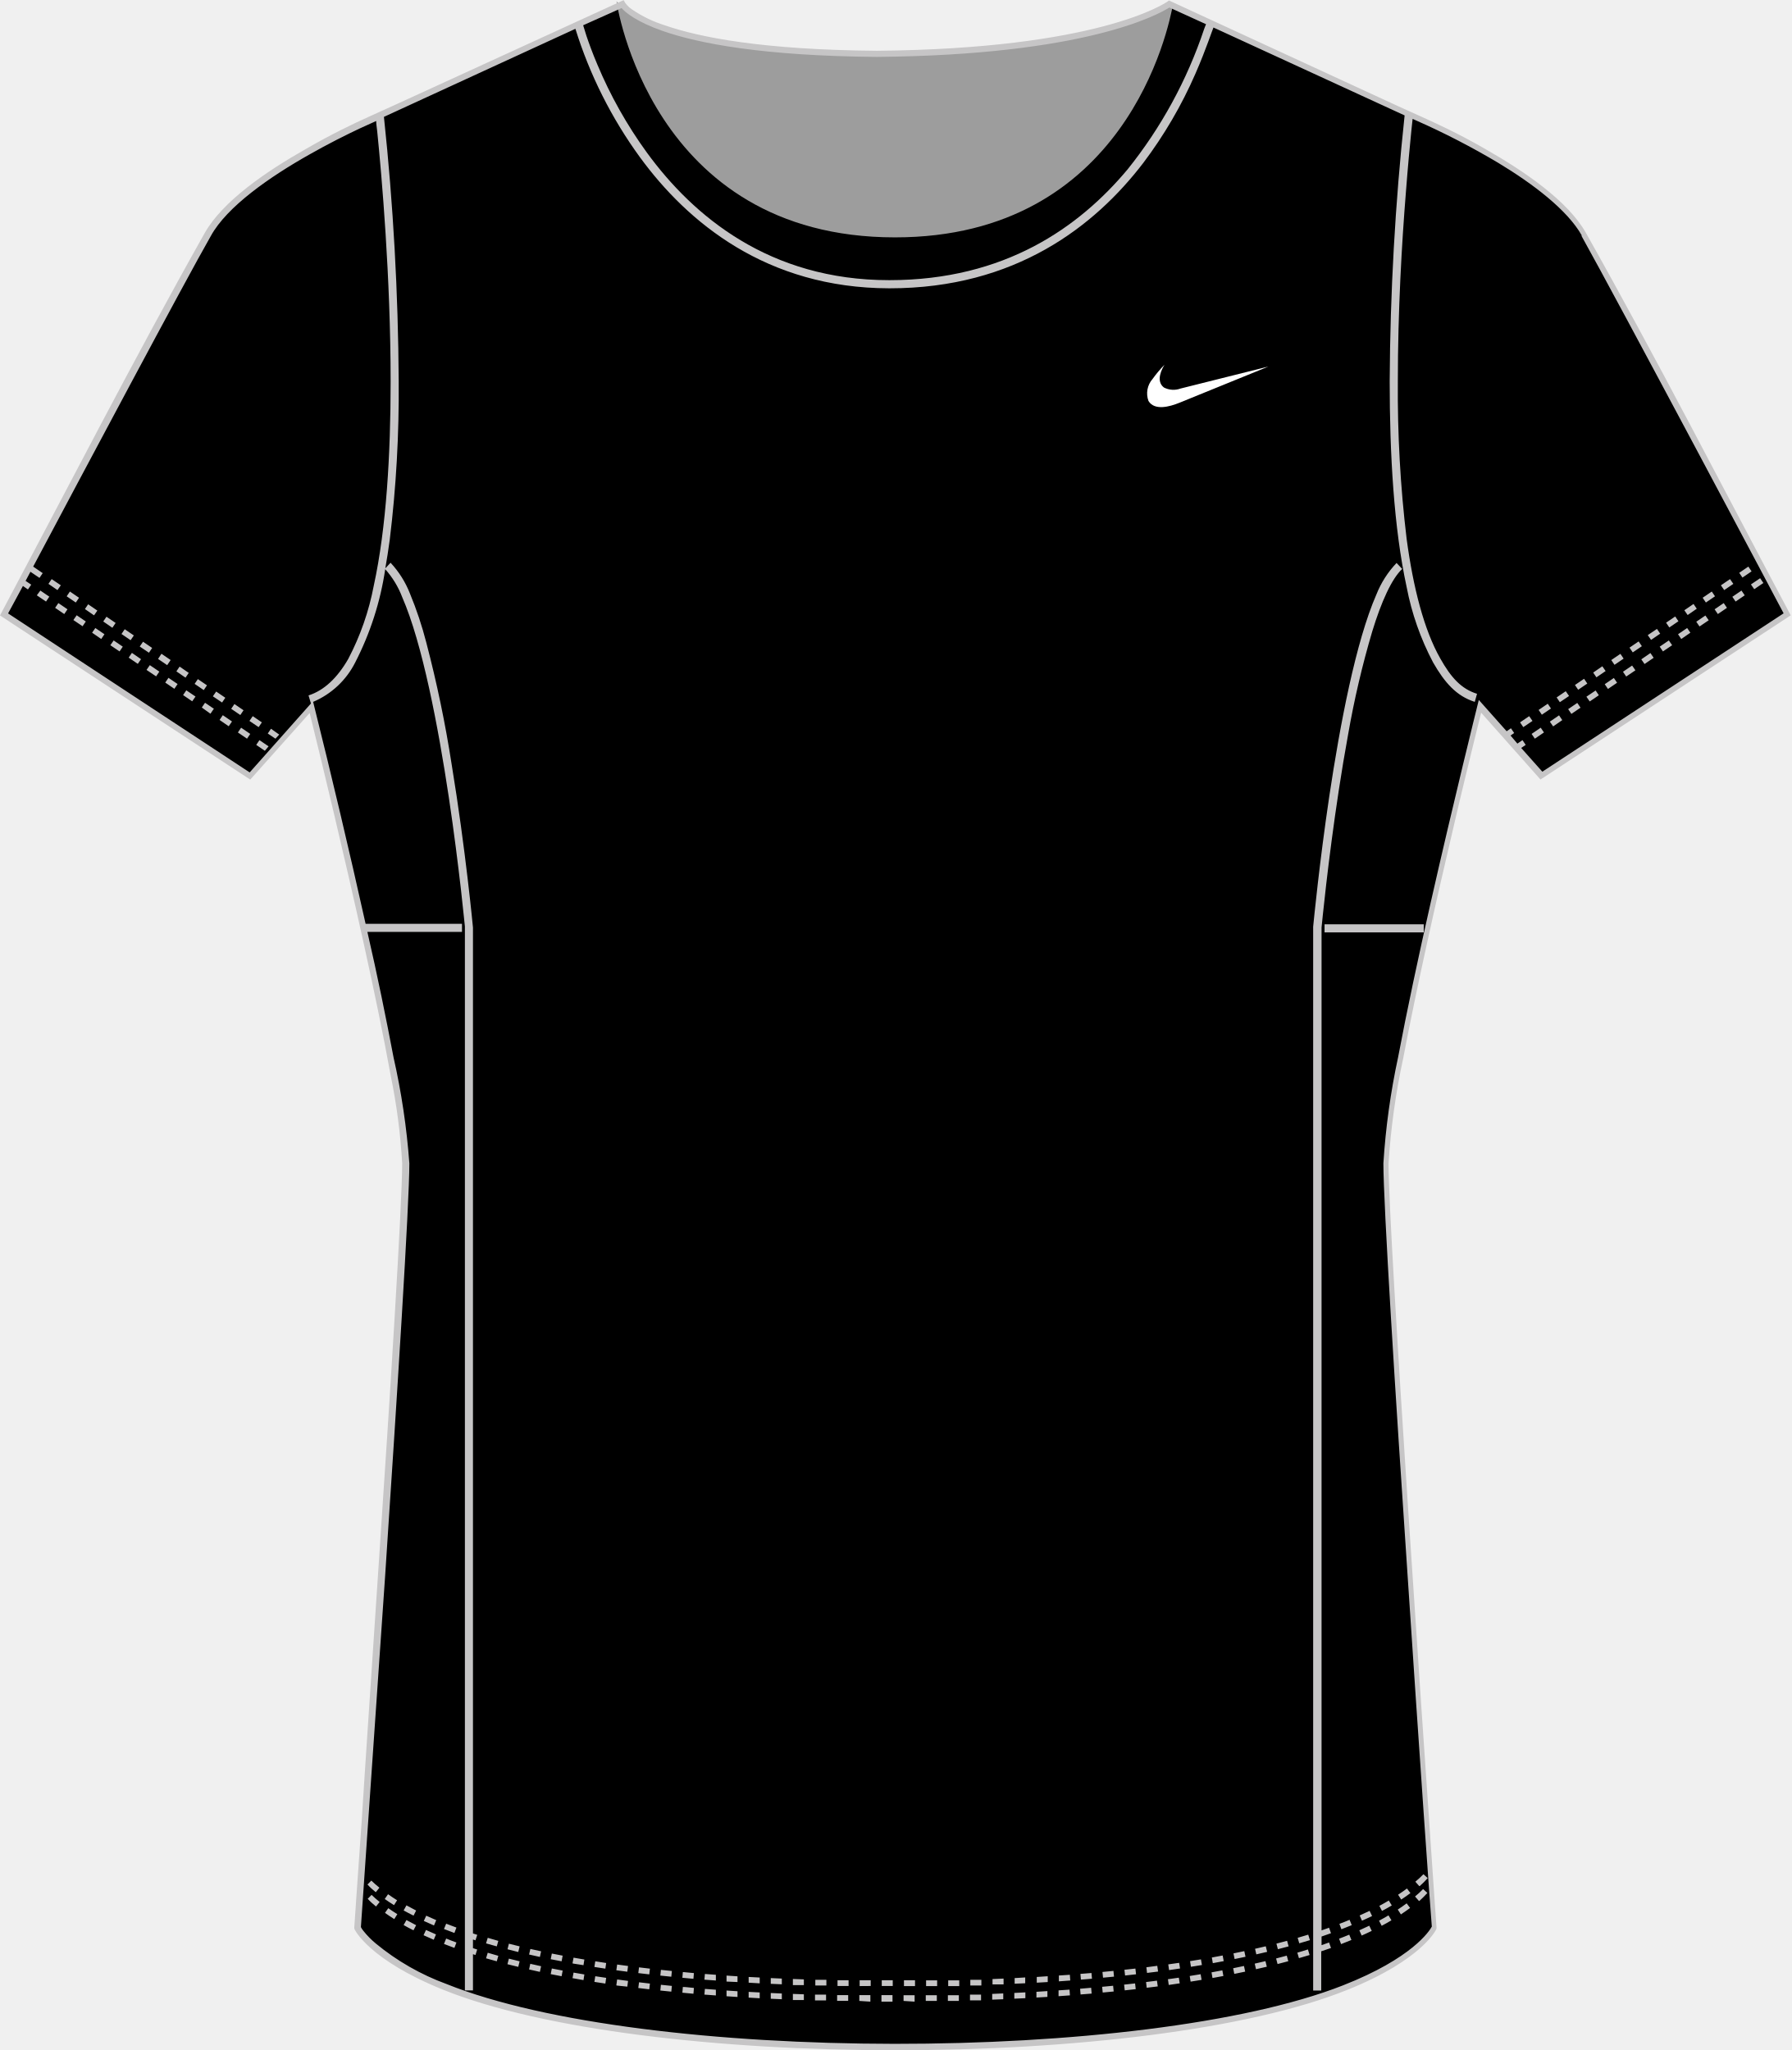
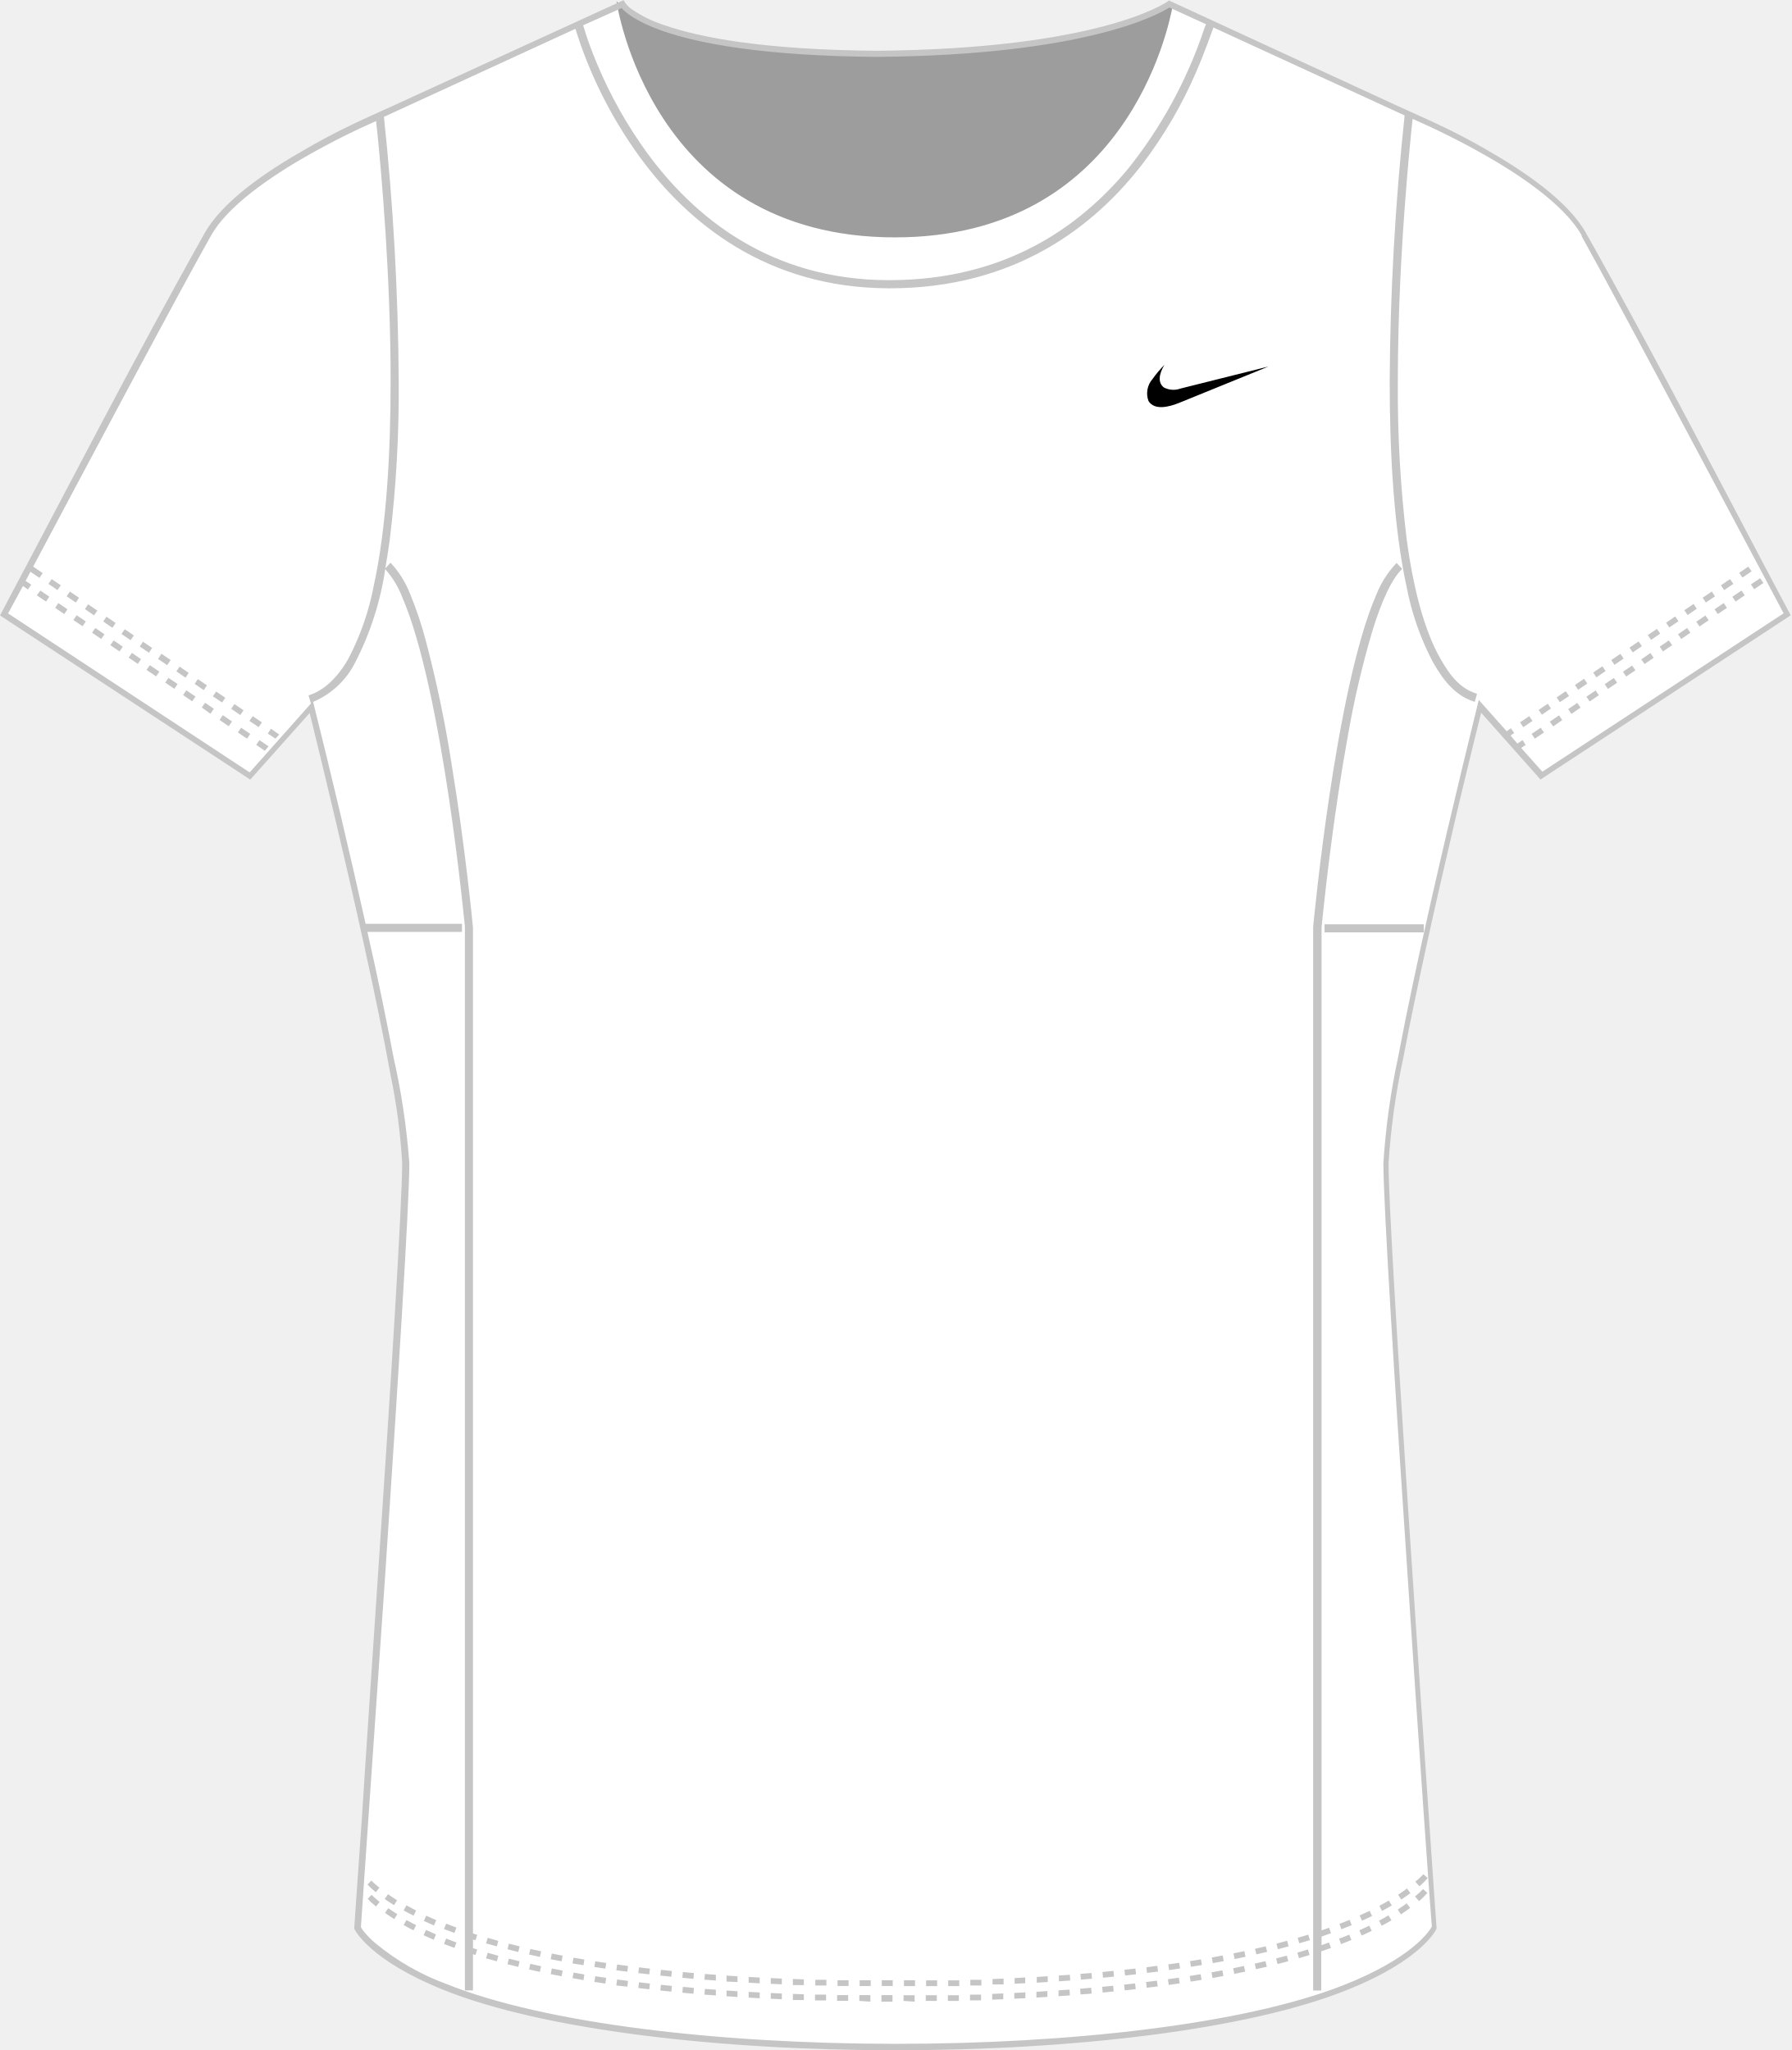
<svg xmlns="http://www.w3.org/2000/svg" id="nike" viewBox="0 0 221.93 253.99">
  <defs>
    <style>
      .cls-1 {
-         fill: #000000;
+         fill: #ffffff;
      }

      .cls-1, .cls-2, .cls-3, .cls-4 {
        fill-rule: evenodd;
      }

      .cls-2 {
-         fill: #ffffff;
+         fill: #000000;
      }

      .cls-3 {
        fill: #9d9d9d;
      }

      .cls-4 {
        fill: #c6c5c6;
      }
    </style>
  </defs>
  <path id="fill" class="cls-1" d="M196.23,29c-4.28-7.61-21.41-14.74-21.41-14.74l-30-13.8s-8.05,5.94-36.27,6.18C80.36,6.43,77.07.49,77.07.49l-30,13.8S30,21.42,25.7,29,.49,76.12.49,76.12l30.44,20,7.61-8.56s11.66,46.61,11.66,56.6-6,94.66-6,94.66,6.66,14.74,66.59,14.74h.24c59.94,0,66.6-14.74,66.6-14.74s-6-84.67-6-94.66,11.66-56.6,11.66-56.6L191,96.1l30.45-20S200.51,36.64,196.23,29Z" />
  <path id="logo" class="cls-2" d="M157.14,45.41l-11.06,4.5c-1.19.48-3.06,1-3.81-.23a2.7,2.7,0,0,1,.51-2.73,14.23,14.23,0,0,1,1.48-1.76c-.3.47-1.14,2-.08,2.82a2.57,2.57,0,0,0,2.06.13Z" />
  <path id="shadow" class="cls-3" d="M110.87,29.41C80.49,29.41,76.37.16,76.37.16s6,6.75,31.87,6.75c23.38,0,34.82-5.52,36.81-6.58l.27.13C144.78,3.54,139.43,29.41,110.87,29.41Z" />
  <path id="outlines" class="cls-4" d="M38.36,88.34l.32,1.31c1.12,4.53,3.9,16,6.41,27.4,1.26,5.71,2.44,11.4,3.31,16.22a74.85,74.85,0,0,1,1.42,10.87c0,5-1.48,28.64-3,51.05-.74,11.21-1.49,22.1-2,30.2-.3,4.28-.42,6-.68,9.72l-.25,3.66v.1l0,.08c0,.1,1.8,3.86,11,7.57,24.75,10,87.31,10,112.06,0,9.23-3.71,11-7.47,11-7.57l0-.08v-.1s-.09-1.32-.26-3.66c-1.08-15.61-2.22-32.35-3.27-48.35-1.28-19.6-2.42-38.28-2.41-42.62a87.61,87.61,0,0,1,1.81-13c1.64-8.65,4.09-19.53,6.14-28.25,1-4.36,1.95-8.18,2.61-10.91l.91-3.68,7.35,8.28,31-20.34c-8.38-15.77-16.63-31.86-25.38-47.4-2.22-3.94-7.61-7.62-12.44-10.37-3.45-2-6.63-3.43-8.17-4.12l-2.61-1.18L144.81.06l-.18.13h0c-.42.29-8.74,5.86-36,6.1v0C94.5,6.18,86.66,4.63,82.37,3.14a15.34,15.34,0,0,1-4.12-2,3,3,0,0,1-1-1.12L48.92,13c-1.54.71-2,.89-3.31,1.5-1.65.74-4.6,2.14-7.79,4C33,21.23,27.6,24.91,25.37,28.85,16.63,44.39,8.38,60.48,0,76.25L31,96.59l7.36-8.25ZM195.9,29.21c2.13,3.8,8.44,15.58,14.21,26.4L217.77,70l2.43,4.58c.34.65.6,1.12.75,1.41L191.06,95.61l-2.62-2.94.56-.38-.4-.59-.63.43-.85-1,.45-.31-.4-.59-.53.37-3.45-3.88-.17.69S180.11,99.1,177.19,112c-1.46,6.45-2.91,13.22-4,19a88.89,88.89,0,0,0-1.82,13.13c0,5,1.48,28.68,3,51.1,1.41,21.36,2.83,41.62,3,43.47-.29.54-2.42,3.91-11,7.28-24.62,9.68-86.56,9.7-111.07-.17a29.92,29.92,0,0,1-8.73-5A10.56,10.56,0,0,1,45,239.21a2.64,2.64,0,0,1-.29-.44l0-.05c1-14.36,2-29,3-43.48,1.49-22.42,3-46.07,3-51.1A88.89,88.89,0,0,0,48.75,131c-.9-4.75-2-10.17-3.24-15.54H57.23v-1H45.29q-3.07-13.78-6.5-27.5A10.35,10.35,0,0,0,44,82.08a37.14,37.14,0,0,0,3.72-11.56A11.15,11.15,0,0,1,49.83,74C52.31,79.67,54.28,90,55.6,98.79c.66,4.41,1.16,8.47,1.5,11.42.17,1.48.29,2.68.38,3.51.05.5.09.86.11,1.07a2.55,2.55,0,0,1,0,.38V246.61h1v-4.49l.31.1.21-.68-.52-.17V240.3l.31.1.22-.68-.53-.17V114.92s-.91-9.69-2.63-20.15A149.41,149.41,0,0,0,52.8,79.58a45.31,45.31,0,0,0-2-6,12,12,0,0,0-2.42-3.86l-.65.7c.2-1.15.39-2.33.55-3.54a151.81,151.81,0,0,0,1.11-19.68,327.15,327.15,0,0,0-1.83-32.72L71.28,3.57a54.54,54.54,0,0,0,8,15.92c5.9,8.07,15.67,16.2,30.85,16.23h.09c15.54,0,25.39-7.67,31.41-15.54a54.5,54.5,0,0,0,6.46-11.06c.68-1.56,1.2-2.91,1.57-3.92.19-.51.34-.93.46-1.26s.15-.41.2-.53L174,14.3a325.68,325.68,0,0,0-1.85,32.93c0,9,.51,18.17,2.1,25.5a33.45,33.45,0,0,0,3.28,9.35c1.42,2.48,2.88,4.16,5.16,4.88l.28-1c-1.95-.61-3.22-2-4.56-4.39-2-3.52-3.35-8.77-4.16-14.8a153.14,153.14,0,0,1-1.09-19.55c0-8.67.49-17.13,1-23.43.24-3.14.49-5.75.67-7.56.06-.59.11-1.09.16-1.5l.47.21a94.33,94.33,0,0,1,10.14,5.24c4.26,2.57,8.55,5.81,10.35,9ZM1,76l.76-1.4,1.08-2,.62.43.41-.59-.7-.47.6-1.13,1.12.76.4-.59-1.18-.81c6.06-11.4,18.73-35.23,22-40.95,2-3.67,7.37-7.37,12.17-10.08,2.39-1.36,4.66-2.49,6.32-3.27l2-.91h0c0,.37.08.8.13,1.3.55,5.45,1.66,18,1.66,31,0,8.93-.52,18.08-2.09,25.28a32.57,32.57,0,0,1-3.16,9.07c-1.35,2.35-3,3.91-4.92,4.52l.3,1-7.59,8.54L1,76ZM144.86.93,149.4,3c-.07.15-.14.35-.24.61A56.19,56.19,0,0,1,139.67,21c-6,7.17-15.21,13.7-29.45,13.71h-.09c-14.79,0-24.23-7.9-30-15.81A54.19,54.19,0,0,1,74,8c-.63-1.48-1.07-2.72-1.36-3.58-.14-.43-.24-.77-.31-1s-.07-.24-.09-.29L77,1c.48.55,1.84,1.7,5.13,2.85,4.41,1.53,12.32,3.08,26.46,3.2h0c25.79-.22,34.81-5.2,36.27-6.12ZM45.53,235.28l.5-.51c.28.27.61.57,1,.88l-.45.56c-.41-.33-.75-.64-1-.93ZM47.69,237l.41-.58c.34.24.71.49,1.12.74l-.38.61c-.42-.26-.8-.52-1.15-.77ZM50,238.51l.35-.62,1.2.64-.33.63c-.43-.21-.83-.43-1.22-.65Zm2.47,1.26.3-.65c.39.18.81.37,1.24.55l-.28.66-1.26-.56ZM55,240.85l.27-.67c.4.17.83.33,1.27.49l-.25.67L55,240.85Zm5.21,1.78.21-.69,1.31.38-.19.68-1.33-.37Zm2.65.73.18-.69,1.33.33-.17.69-1.34-.33Zm2.68.65.15-.7,1.34.3-.15.7-1.34-.3Zm2.68.58.14-.7,1.34.26-.13.7-1.35-.26Zm2.7.51.13-.7,1.34.23-.11.7L71,245.1Zm2.71.45.11-.7,1.35.2-.1.71-1.36-.21Zm2.72.41.1-.71,1.35.18-.09.71L76.38,246Zm2.72.35.09-.71,1.35.16-.08.71-1.36-.16Zm2.73.31.07-.71,1.36.14-.07.71-1.36-.14Zm2.73.27.06-.71c.45,0,.91.09,1.37.12l-.06.72-1.37-.13Zm2.73.24.06-.71,1.36.1,0,.71-1.37-.1Zm2.74.2,0-.71,1.36.09,0,.71L90,247.33Zm2.74.17,0-.71,1.37.07,0,.72-1.37-.08Zm2.74.14,0-.71,1.37.06,0,.71-1.37-.06Zm2.74.12,0-.72,1.36.05,0,.71-1.37,0Zm2.74.08,0-.71,1.37,0,0,.72-1.37,0Zm2.74.07,0-.72,1.37,0v.71l-1.38,0Zm2.75,0v-.72l1.37,0V248Zm2.74,0v-.72h1.37V248h-1.37Zm2.74,0v-.71h1.37V248Zm2.75,0v-.71l1.37,0v.71l-1.37,0Zm2.74,0v-.71l1.36,0,0,.71-1.37,0Zm2.74-.07,0-.71,1.37,0,0,.71-1.38,0Zm2.75-.09,0-.71,1.37-.06,0,.72-1.37.05Zm2.74-.12,0-.71,1.37-.07,0,.72-1.37.06Zm2.74-.14,0-.71,1.36-.09,0,.72-1.37.08Zm2.74-.17,0-.72,1.36-.09.05.71-1.36.1Zm2.73-.21-.06-.71,1.37-.12.06.72-1.37.11Zm2.74-.24-.07-.71,1.36-.13.07.71-1.36.13Zm2.73-.27-.08-.71,1.36-.15.08.71-1.36.15Zm2.72-.32-.08-.71,1.35-.17.1.71-1.37.17Zm2.73-.35-.1-.71,1.35-.19.11.7-1.36.2Zm2.71-.41-.11-.7,1.35-.22.12.7-1.36.22Zm2.71-.45-.12-.7,1.34-.25.13.7-1.35.25Zm2.7-.51-.14-.7,1.34-.28.15.7-1.35.28Zm2.69-.58-.16-.69,1.33-.31.17.69-1.34.31Zm2.67-.64-.18-.69,1.32-.35.19.69-1.33.35Zm2.65-.73-.2-.68c.45-.13.89-.26,1.31-.4l.21.69-1.32.39Zm2.76-.86v4.87h-1V115.05a1.77,1.77,0,0,1,0-.23c.09-.9.77-7.91,2-16.18,1.33-8.87,3.28-19.16,5.84-25A12.16,12.16,0,0,1,173,69.75l.7.74c-1.29,1.2-2.59,4.06-3.71,7.74A113.23,113.23,0,0,0,167,91c-1.68,9.17-2.74,18.6-3.13,22.34-.09.81-.14,1.36-.16,1.57a1.09,1.09,0,0,0,0,.18V239.17l.93-.33.24.68-1.17.41V241l.93-.33.24.68c-.38.14-.77.27-1.17.4Zm2.46-.88-.25-.67c.44-.17.86-.33,1.26-.5l.27.66-1.28.51Zm2.55-1.06-.29-.65,1.23-.57.31.64c-.4.19-.81.39-1.25.58Zm2.48-1.21-.33-.63c.41-.22.81-.44,1.17-.66l.37.61c-.38.23-.78.45-1.21.68Zm2.38-1.41-.39-.6c.4-.26.77-.52,1.1-.77l.43.57c-.35.26-.72.52-1.14.8Zm2.22-1.68-.47-.54a12.3,12.3,0,0,0,1-.92l.53.48a13.84,13.84,0,0,1-1,1Zm-130.26-2L46,233c.28.27.61.57,1,.88l-.45.56c-.41-.33-.75-.64-1-.93Zm2.16,1.77.41-.59c.34.24.71.49,1.12.75l-.38.6c-.42-.26-.8-.51-1.15-.76ZM50,236.7l.35-.63,1.2.64-.32.63c-.44-.21-.84-.43-1.23-.64ZM52.5,238l.3-.65c.39.18.81.37,1.24.55l-.28.66L52.5,238ZM55,239l.27-.66,1.27.48-.25.67L55,239Zm5.21,1.78.21-.69,1.31.38-.19.68-1.33-.37Zm2.66.73.17-.69,1.33.33-.17.7-1.33-.34Zm2.67.65.16-.69,1.33.29-.15.7-1.34-.3Zm2.68.58.14-.7,1.34.26-.13.7-1.35-.26Zm2.7.51.13-.7,1.34.23-.11.7L71,243.28Zm2.71.45.11-.7,1.35.21-.1.7-1.36-.21Zm2.72.41.1-.71,1.35.18-.09.71-1.36-.18Zm2.72.35.09-.71,1.35.16-.08.71-1.36-.16Zm2.73.31.07-.71,1.36.14-.07.71-1.36-.14Zm2.73.27.06-.71,1.37.13-.06.71-1.37-.13Zm2.73.24.06-.71,1.36.1,0,.71-1.37-.1Zm2.74.2,0-.71,1.36.09,0,.71L90,245.51Zm2.74.17,0-.71,1.37.07,0,.72-1.37-.08Zm2.74.14,0-.71,1.37.06,0,.71-1.37-.06Zm2.74.12,0-.72,1.36.05,0,.71-1.37,0ZM101,246l0-.71,1.37,0,0,.71L101,246Zm2.75.07v-.72l1.37,0v.71l-1.37,0Zm2.74,0v-.72l1.37,0v.71Zm2.74,0v-.72h1.36v.71h-1.37Zm2.75,0v-.72h1.37v.72Zm2.74,0v-.71l1.37,0v.71l-1.37,0Zm2.74,0v-.71l1.37,0v.71l-1.37,0Zm2.74-.07,0-.71,1.37,0,0,.71-1.38,0Zm2.75-.09,0-.71,1.37-.06,0,.72-1.37,0Zm2.74-.12,0-.71L127,245l0,.72-1.37.06Zm2.74-.14,0-.71,1.36-.09,0,.72-1.37.08Zm2.74-.17,0-.72,1.36-.09.05.71-1.36.1Zm2.73-.21-.06-.71,1.37-.11.06.71-1.37.11Zm2.74-.24-.07-.71,1.36-.13.07.71-1.36.13Zm2.73-.27-.08-.71,1.36-.15.08.71-1.36.15Zm2.72-.32-.08-.7,1.35-.18.1.71-1.37.17Zm2.73-.35-.1-.71,1.35-.19.11.7-1.36.2Zm2.71-.41-.11-.7,1.35-.22.12.7-1.36.22Zm2.71-.45-.12-.7,1.34-.25.13.7-1.35.25Zm2.7-.51-.14-.7,1.34-.28.15.7-1.35.28Zm2.69-.58-.16-.69,1.33-.31.17.69-1.34.31Zm2.67-.64-.18-.69,1.32-.35.19.69-1.33.35Zm2.65-.73-.2-.68,1.31-.39.21.68-1.32.39Zm5.22-1.74-.25-.67c.44-.16.86-.33,1.26-.5l.27.66-1.28.51Zm2.55-1.06-.29-.65,1.23-.57.31.64c-.4.19-.81.39-1.25.58Zm2.48-1.21-.33-.63c.41-.22.81-.44,1.17-.66l.37.61c-.38.23-.78.45-1.21.68Zm2.38-1.41-.39-.6c.4-.26.77-.52,1.1-.77l.43.57c-.34.26-.72.52-1.14.8Zm2.22-1.68-.47-.53a12.22,12.22,0,0,0,1-.93l.53.48a10.67,10.67,0,0,1-1,1ZM190.13,91.52l-.4-.59,1.13-.77.4.59-1.13.77ZM192.4,90l-.41-.59,1.14-.78.4.59L192.4,90Zm2.26-1.55-.4-.59,1.13-.77.4.59-1.13.77Zm2.27-1.54-.41-.59,1.14-.77.4.59-1.13.77Zm2.26-1.55-.4-.59,1.13-.77.4.59-1.13.77Zm2.26-1.54-.4-.59,1.13-.77.41.59-1.14.77Zm2.27-1.55-.4-.58,1.13-.78.4.59-1.13.77ZM206,80.71l-.4-.59,1.13-.77.41.59-1.14.77Zm2.27-1.54-.4-.59,1.13-.77.4.58-1.13.78Zm2.26-1.55-.4-.59,1.13-.77.41.59-1.14.77Zm2.27-1.54-.4-.59,1.13-.77.4.59-1.13.77ZM215,74.53l-.4-.59,1.13-.77.4.59-1.13.77ZM217.31,73l-.41-.59,1.14-.77.4.59-1.13.77ZM188.7,90.09l-.4-.59,1.13-.77.41.59-1.14.77ZM191,88.55l-.4-.59,1.13-.77.4.59-1.13.77ZM193.23,87l-.4-.59,1.13-.77.41.59-1.14.77Zm2.27-1.54-.4-.59,1.13-.77.4.59-1.13.77Zm2.26-1.54-.4-.59,1.13-.78.41.59-1.14.78ZM200,82.37l-.4-.59,1.13-.77.4.59-1.13.77Zm2.26-1.54-.4-.59,1.13-.77.4.59-1.13.77Zm2.27-1.55-.41-.59,1.14-.77.4.59-1.13.77Zm2.26-1.54-.4-.59,1.13-.77.4.59-1.13.77Zm2.27-1.54-.41-.59,1.14-.78.4.59-1.13.78Zm2.26-1.55-.4-.59,1.13-.77.4.59-1.13.77Zm2.27-1.54-.41-.59,1.13-.77.41.59-1.13.77Zm2.26-1.55-.4-.59,1.13-.77.4.59-1.13.77ZM33.27,92.47l-.46.55-1.07-.73.4-.59,1.13.77ZM31,90.93l-.4.59-1.13-.77.4-.59,1.13.77Zm-2.26-1.54-.41.59-1.13-.78.4-.59,1.14.78Zm-2.27-1.55-.4.59L25,87.66l.4-.59,1.13.77ZM24.22,86.3l-.41.59-1.13-.77.4-.59,1.14.77ZM22,84.75l-.4.59-1.13-.77.4-.59,1.13.77Zm-2.26-1.54-.4.59L18.15,83l.41-.59,1.13.77Zm-2.27-1.54-.4.58-1.13-.77.4-.59,1.13.78Zm-2.26-1.55-.4.59-1.14-.77.41-.59,1.13.77Zm-2.27-1.54-.4.59-1.13-.78.4-.58,1.13.77ZM10.63,77l-.4.59-1.14-.77.41-.59,1.13.77ZM8.36,75.49l-.4.59-1.13-.77.4-.59,1.13.77ZM6.1,73.94l-.4.59-1.14-.77L5,73.17l1.13.77ZM34.6,91l-.48.52-.95-.64.4-.59,1,.71ZM32.44,89.5l-.4.59-1.14-.77.41-.59,1.13.77ZM30.17,88l-.4.59-1.13-.77.4-.59,1.13.77Zm-2.26-1.55-.4.59-1.14-.77.41-.59,1.13.77Zm-2.27-1.54-.4.59-1.13-.77.4-.59,1.13.77Zm-2.26-1.54-.4.59-1.13-.78.4-.59,1.13.78Zm-2.27-1.55-.4.59-1.13-.77L20,81l1.13.77Zm-2.26-1.54-.4.59-1.14-.77.41-.59,1.13.77Zm-2.27-1.55-.4.59-1.13-.77.4-.59,1.13.77Zm-2.26-1.54-.4.59L12.79,77l.4-.59,1.13.77Zm-2.26-1.54-.41.59-1.13-.78.4-.59,1.14.78ZM9.79,74.06l-.4.59-1.13-.77.4-.59,1.13.77ZM7.53,72.52l-.41.59L6,72.34l.4-.59,1.14.77Zm156.55,43v-1h12.29v1Z" />
</svg>
